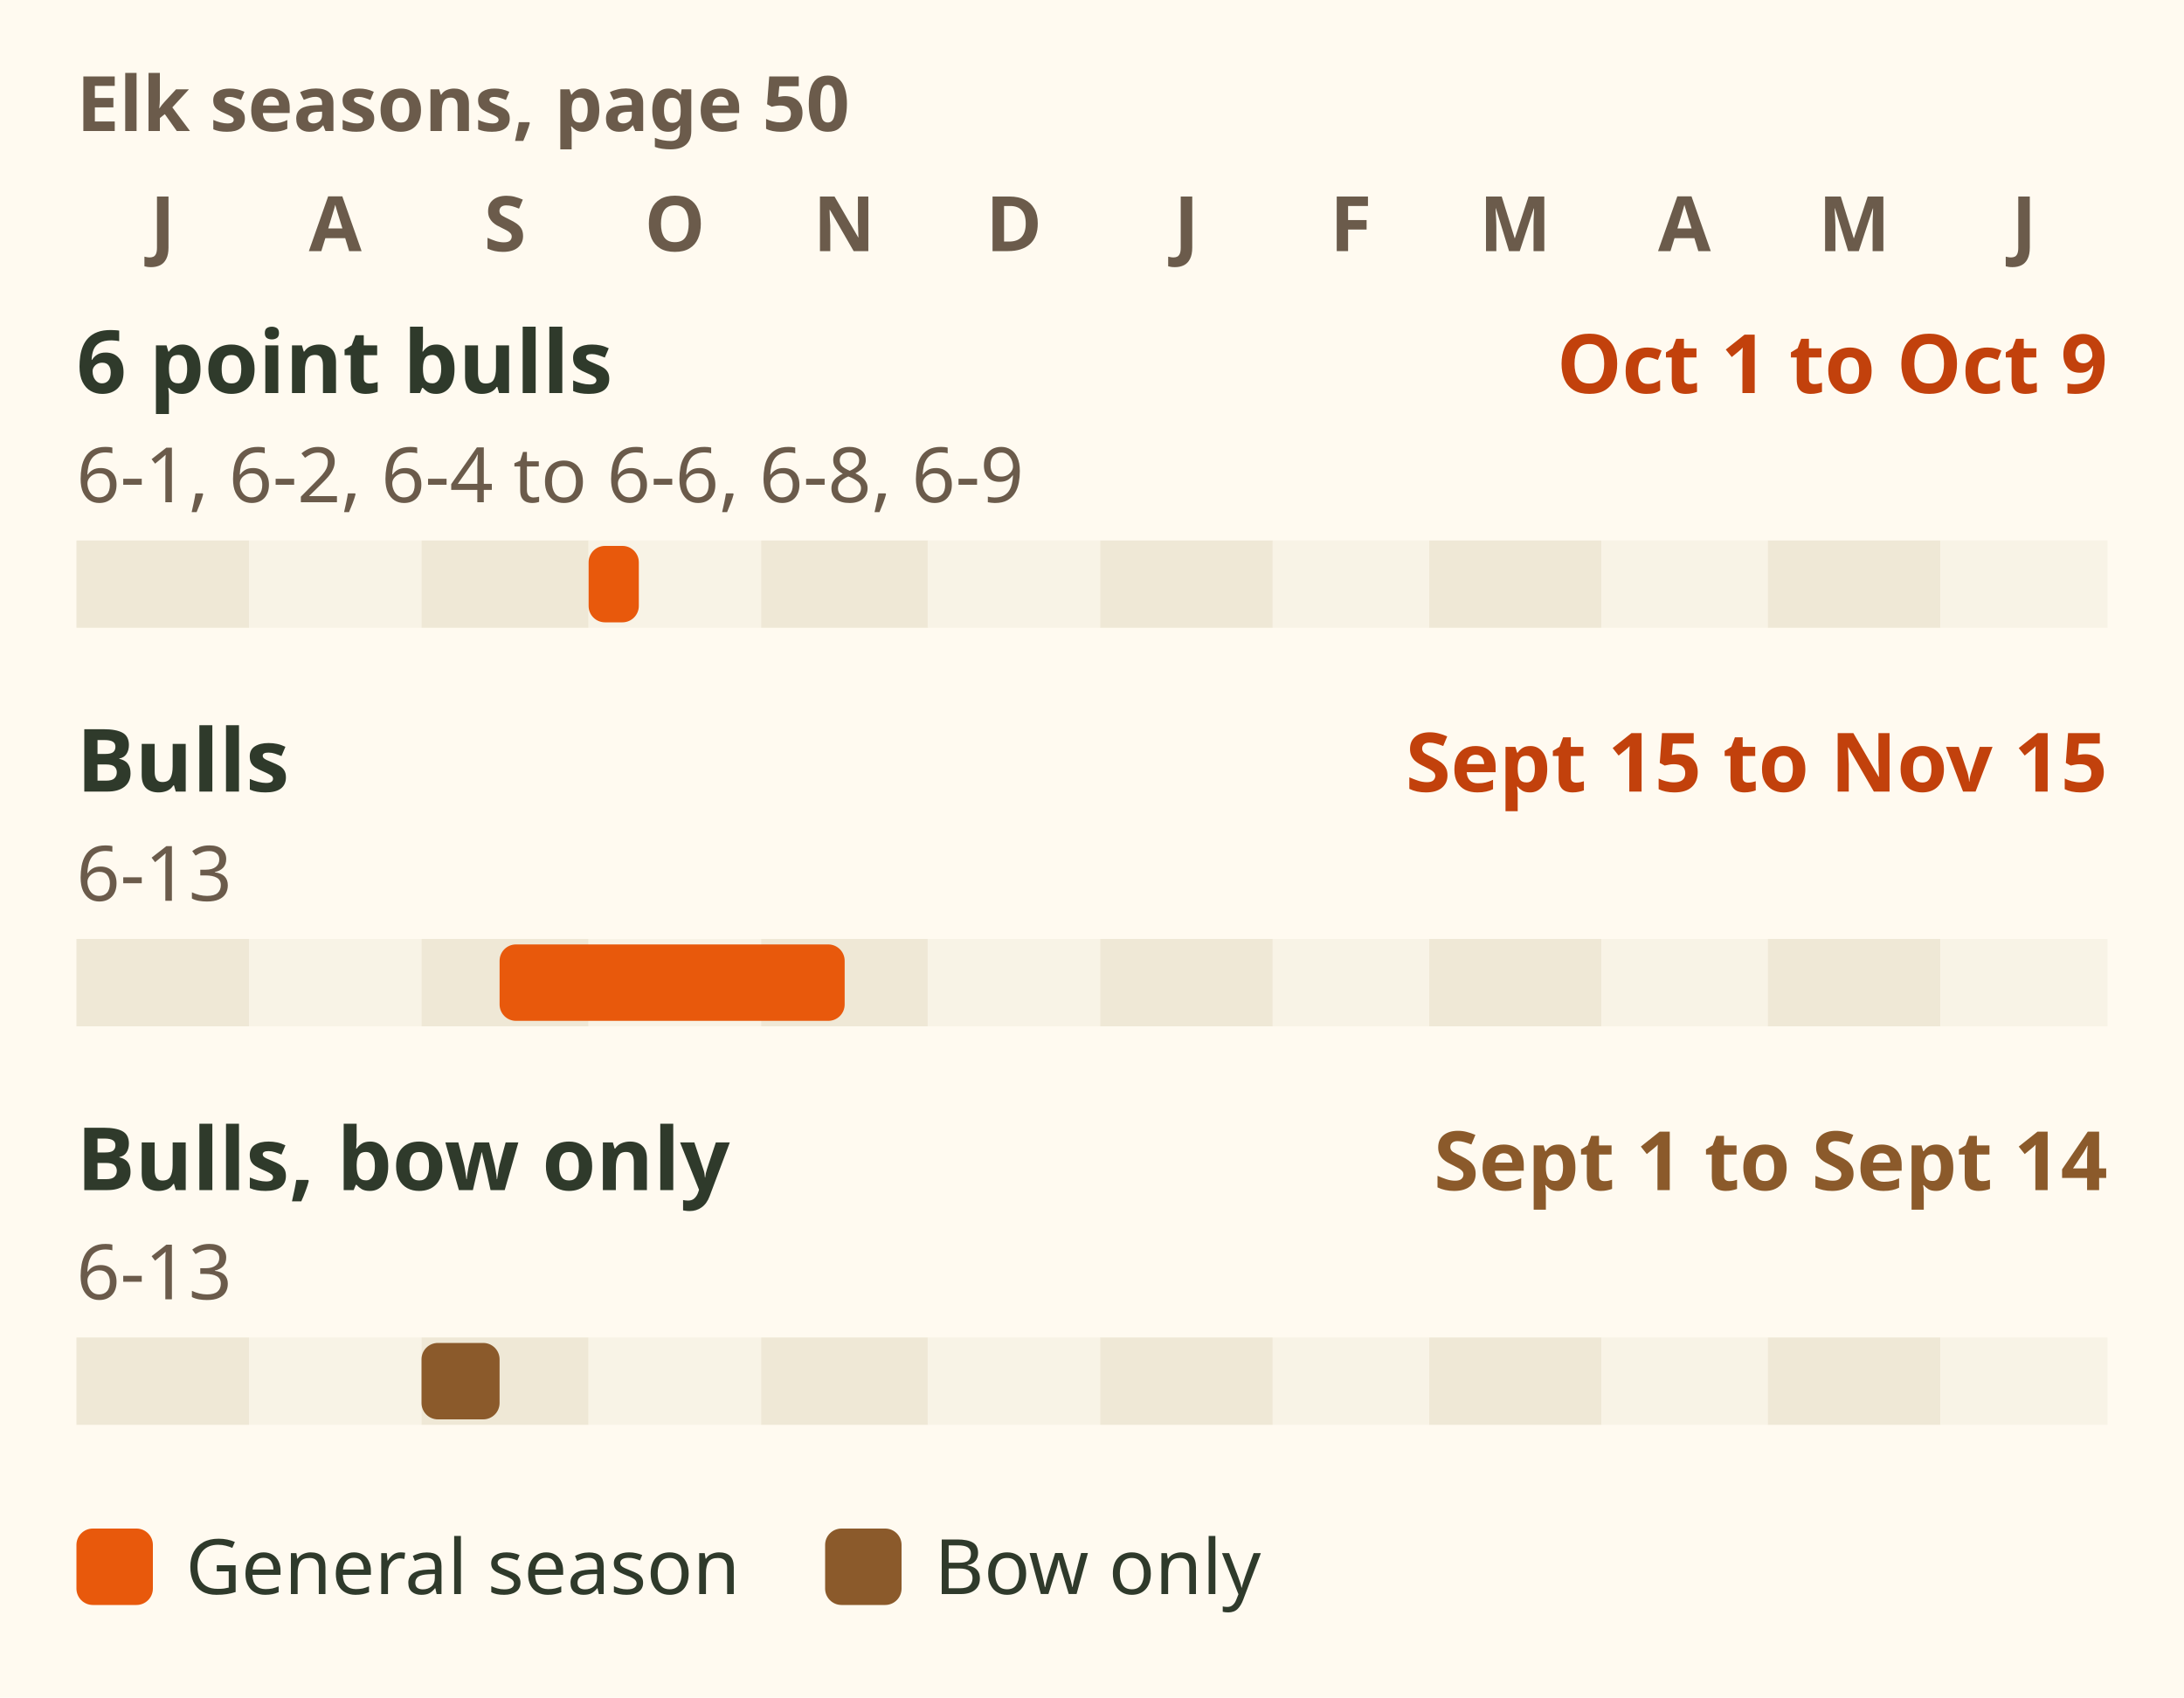
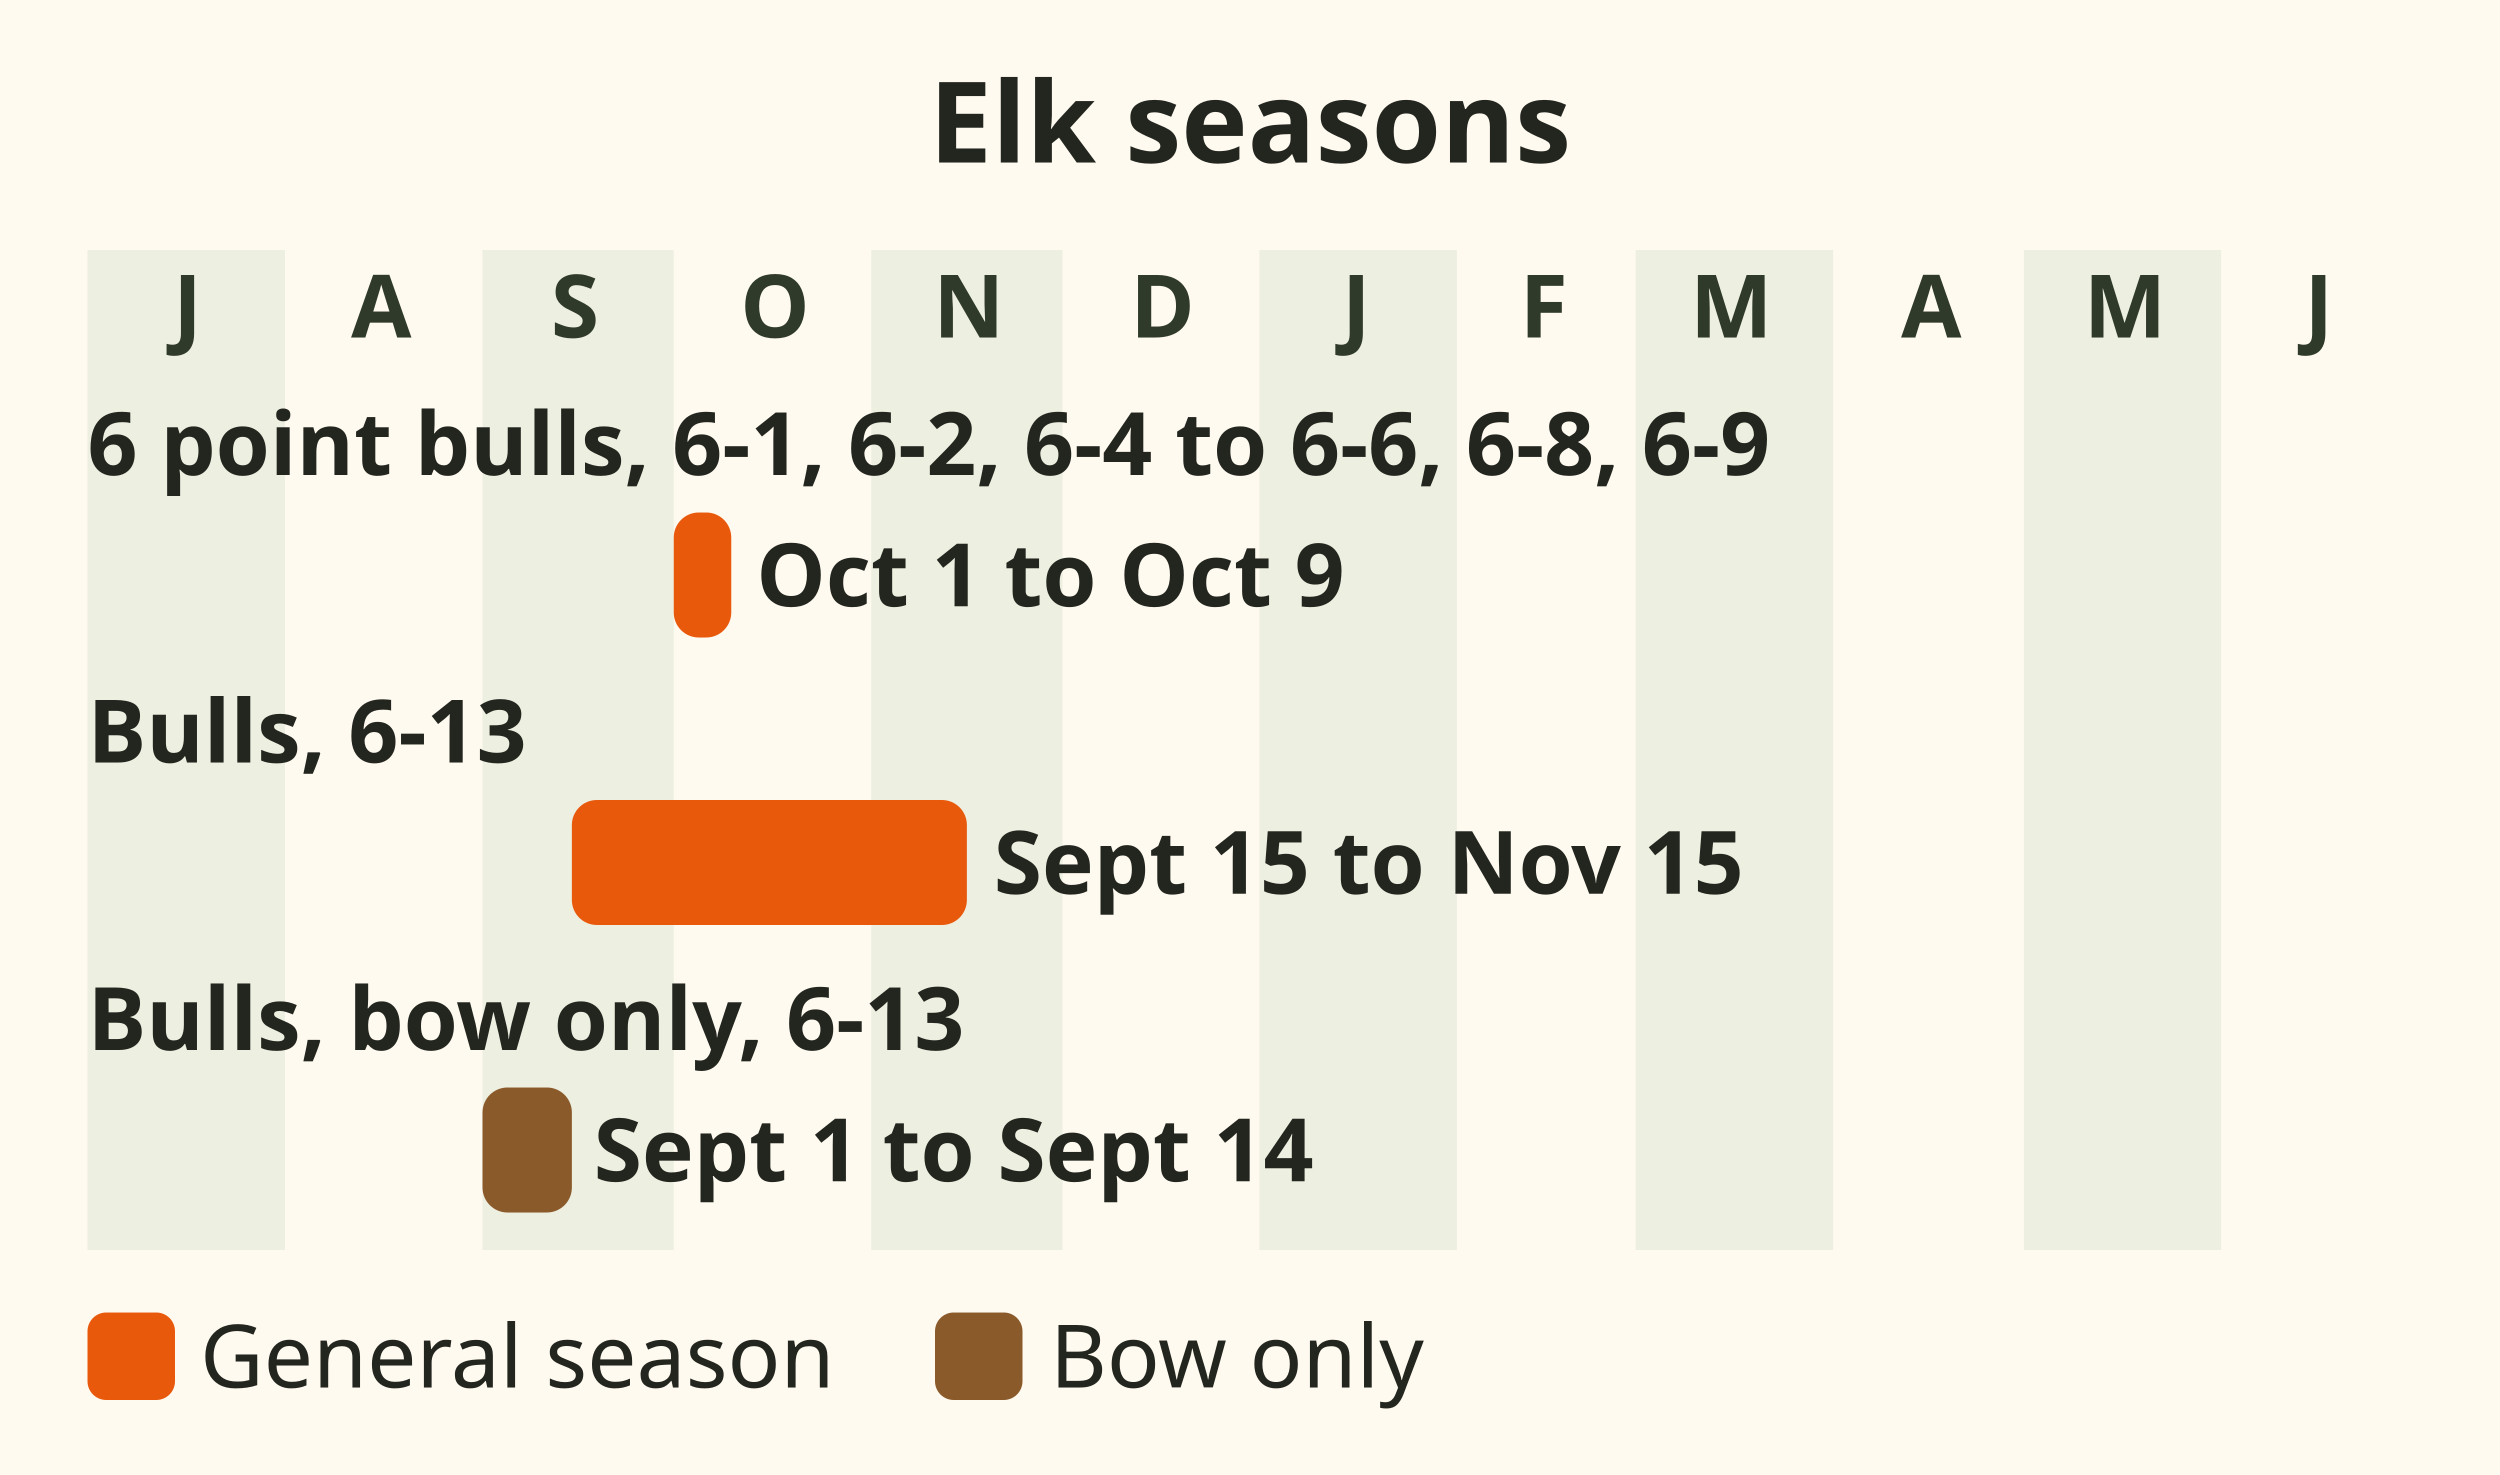
- <svg xmlns="http://www.w3.org/2000/svg" viewBox="0 0 400 311" font-family="sans-serif" role="img" aria-label="Season bars for Region 6 elk, July to June, synopsis page 50. 6 point bulls in Management Units 6-1, 6-2, 6-4 to 6-6, 6-8 and 6-9: 1 to 9 October. Bulls in 6-13: 15 September to 15 November, and bow only 1 to 14 September.">
-   <rect width="400" height="311" fill="#fffaf0" />
-   <text x="14" y="24" font-size="14" font-weight="bold" fill="#6b5b4b">Elk seasons, page 50</text>
-   <text x="29.8" y="46" font-size="14" font-weight="bold" fill="#6b5b4b" text-anchor="middle">J</text>
-   <text x="61.4" y="46" font-size="14" font-weight="bold" fill="#6b5b4b" text-anchor="middle">A</text>
-   <text x="92.5" y="46" font-size="14" font-weight="bold" fill="#6b5b4b" text-anchor="middle">S</text>
-   <text x="123.6" y="46" font-size="14" font-weight="bold" fill="#6b5b4b" text-anchor="middle">O</text>
-   <text x="154.6" y="46" font-size="14" font-weight="bold" fill="#6b5b4b" text-anchor="middle">N</text>
-   <text x="185.7" y="46" font-size="14" font-weight="bold" fill="#6b5b4b" text-anchor="middle">D</text>
-   <text x="217.3" y="46" font-size="14" font-weight="bold" fill="#6b5b4b" text-anchor="middle">J</text>
-   <text x="247.4" y="46" font-size="14" font-weight="bold" fill="#6b5b4b" text-anchor="middle">F</text>
-   <text x="277.5" y="46" font-size="14" font-weight="bold" fill="#6b5b4b" text-anchor="middle">M</text>
-   <text x="308.5" y="46" font-size="14" font-weight="bold" fill="#6b5b4b" text-anchor="middle">A</text>
-   <text x="339.6" y="46" font-size="14" font-weight="bold" fill="#6b5b4b" text-anchor="middle">M</text>
-   <text x="370.7" y="46" font-size="14" font-weight="bold" fill="#6b5b4b" text-anchor="middle">J</text>
-   <text x="14" y="72" font-size="16" font-weight="bold" fill="#2f3a2b">6 point bulls</text>
-   <text x="386" y="72" font-size="15" font-weight="bold" fill="#c2410c" text-anchor="end">Oct 1 to Oct 9</text>
-   <text x="14" y="92" font-size="14" fill="#6b5b4b">6-1, 6-2, 6-4 to 6-6, 6-8, 6-9</text>
-   <rect x="14.0" y="99" width="31.6" height="16" fill="#efe8d6" />
-   <rect x="45.6" y="99" width="31.6" height="16" fill="#f8f3e6" />
-   <rect x="77.2" y="99" width="30.6" height="16" fill="#efe8d6" />
-   <rect x="107.8" y="99" width="31.6" height="16" fill="#f8f3e6" />
-   <rect x="139.4" y="99" width="30.6" height="16" fill="#efe8d6" />
-   <rect x="169.9" y="99" width="31.6" height="16" fill="#f8f3e6" />
-   <rect x="201.5" y="99" width="31.6" height="16" fill="#efe8d6" />
-   <rect x="233.1" y="99" width="28.5" height="16" fill="#f8f3e6" />
-   <rect x="261.7" y="99" width="31.6" height="16" fill="#efe8d6" />
-   <rect x="293.3" y="99" width="30.6" height="16" fill="#f8f3e6" />
-   <rect x="323.8" y="99" width="31.6" height="16" fill="#efe8d6" />
-   <rect x="355.4" y="99" width="30.6" height="16" fill="#f8f3e6" />
-   <rect x="107.8" y="100" width="9.2" height="14" rx="3" fill="#e8590c" />
-   <text x="14" y="145" font-size="16" font-weight="bold" fill="#2f3a2b">Bulls</text>
-   <text x="386" y="145" font-size="15" font-weight="bold" fill="#c2410c" text-anchor="end">Sept 15 to Nov 15</text>
-   <text x="14" y="165" font-size="14" fill="#6b5b4b">6-13</text>
-   <rect x="14.0" y="172" width="31.6" height="16" fill="#efe8d6" />
-   <rect x="45.6" y="172" width="31.6" height="16" fill="#f8f3e6" />
-   <rect x="77.2" y="172" width="30.6" height="16" fill="#efe8d6" />
-   <rect x="107.8" y="172" width="31.6" height="16" fill="#f8f3e6" />
-   <rect x="139.4" y="172" width="30.6" height="16" fill="#efe8d6" />
-   <rect x="169.9" y="172" width="31.6" height="16" fill="#f8f3e6" />
-   <rect x="201.5" y="172" width="31.6" height="16" fill="#efe8d6" />
-   <rect x="233.1" y="172" width="28.5" height="16" fill="#f8f3e6" />
-   <rect x="261.7" y="172" width="31.6" height="16" fill="#efe8d6" />
-   <rect x="293.3" y="172" width="30.6" height="16" fill="#f8f3e6" />
-   <rect x="323.8" y="172" width="31.6" height="16" fill="#efe8d6" />
-   <rect x="355.4" y="172" width="30.6" height="16" fill="#f8f3e6" />
-   <rect x="91.5" y="173" width="63.2" height="14" rx="3" fill="#e8590c" />
-   <text x="14" y="218" font-size="16" font-weight="bold" fill="#2f3a2b">Bulls, bow only</text>
-   <text x="386" y="218" font-size="15" font-weight="bold" fill="#8b5a2b" text-anchor="end">Sept 1 to Sept 14</text>
-   <text x="14" y="238" font-size="14" fill="#6b5b4b">6-13</text>
-   <rect x="14.0" y="245" width="31.6" height="16" fill="#efe8d6" />
-   <rect x="45.6" y="245" width="31.6" height="16" fill="#f8f3e6" />
-   <rect x="77.2" y="245" width="30.6" height="16" fill="#efe8d6" />
-   <rect x="107.8" y="245" width="31.6" height="16" fill="#f8f3e6" />
-   <rect x="139.4" y="245" width="30.6" height="16" fill="#efe8d6" />
-   <rect x="169.9" y="245" width="31.6" height="16" fill="#f8f3e6" />
-   <rect x="201.5" y="245" width="31.6" height="16" fill="#efe8d6" />
-   <rect x="233.1" y="245" width="28.5" height="16" fill="#f8f3e6" />
-   <rect x="261.7" y="245" width="31.6" height="16" fill="#efe8d6" />
-   <rect x="293.3" y="245" width="30.6" height="16" fill="#f8f3e6" />
-   <rect x="323.8" y="245" width="31.6" height="16" fill="#efe8d6" />
-   <rect x="355.4" y="245" width="30.6" height="16" fill="#f8f3e6" />
-   <rect x="77.2" y="246" width="14.3" height="14" rx="3" fill="#8b5a2b" />
-   <rect x="14" y="280" width="14" height="14" rx="3" fill="#e8590c" />
-   <text x="34" y="292" font-size="14" fill="#2f3a2b">General season</text>
-   <rect x="151.12" y="280" width="14" height="14" rx="3" fill="#8b5a2b" />
-   <text x="171.12" y="292" font-size="14" fill="#2f3a2b">Bow only</text>
+ <svg xmlns="http://www.w3.org/2000/svg" viewBox="0 0 400 236" role="img" aria-label="Bar chart of Region 6 elk seasons. 6 point bulls in 6-1, 6-2, 6-4 to 6-6, 6-8 and 6-9: 1 to 9 October. Bulls in 6-13: 15 September to 15 November, and bow only 1 to 14 September." font-family="sans-serif">
+   <rect x="0" y="0" width="400" height="236" fill="#fffaf0" />
+   <text x="200" y="26" font-size="18" fill="#23261f" text-anchor="middle" font-weight="bold">Elk seasons</text>
+   <rect x="14.0" y="40" width="31.6" height="160" fill="#dfe6d3" opacity=".55" />
+   <text x="30" y="54" font-size="14" fill="#2f3a2b" text-anchor="middle" font-weight="bold">J</text>
+   <text x="61" y="54" font-size="14" fill="#2f3a2b" text-anchor="middle" font-weight="bold">A</text>
+   <rect x="77.2" y="40" width="30.6" height="160" fill="#dfe6d3" opacity=".55" />
+   <text x="92" y="54" font-size="14" fill="#2f3a2b" text-anchor="middle" font-weight="bold">S</text>
+   <text x="124" y="54" font-size="14" fill="#2f3a2b" text-anchor="middle" font-weight="bold">O</text>
+   <rect x="139.4" y="40" width="30.6" height="160" fill="#dfe6d3" opacity=".55" />
+   <text x="155" y="54" font-size="14" fill="#2f3a2b" text-anchor="middle" font-weight="bold">N</text>
+   <text x="186" y="54" font-size="14" fill="#2f3a2b" text-anchor="middle" font-weight="bold">D</text>
+   <rect x="201.5" y="40" width="31.6" height="160" fill="#dfe6d3" opacity=".55" />
+   <text x="217" y="54" font-size="14" fill="#2f3a2b" text-anchor="middle" font-weight="bold">J</text>
+   <text x="247" y="54" font-size="14" fill="#2f3a2b" text-anchor="middle" font-weight="bold">F</text>
+   <rect x="261.7" y="40" width="31.6" height="160" fill="#dfe6d3" opacity=".55" />
+   <text x="277" y="54" font-size="14" fill="#2f3a2b" text-anchor="middle" font-weight="bold">M</text>
+   <text x="309" y="54" font-size="14" fill="#2f3a2b" text-anchor="middle" font-weight="bold">A</text>
+   <rect x="323.8" y="40" width="31.6" height="160" fill="#dfe6d3" opacity=".55" />
+   <text x="340" y="54" font-size="14" fill="#2f3a2b" text-anchor="middle" font-weight="bold">M</text>
+   <text x="371" y="54" font-size="14" fill="#2f3a2b" text-anchor="middle" font-weight="bold">J</text>
+   <text x="14" y="76" font-size="14" fill="#23261f" text-anchor="start" font-weight="bold">6 point bulls, 6-1, 6-2, 6-4 to 6-6, 6-8, 6-9</text>
+   <rect x="107.8" y="82" width="9.2" height="20" rx="4" fill="#e8590c" />
+   <text x="121" y="97" font-size="14" fill="#23261f" text-anchor="start" font-weight="bold">Oct 1 to Oct 9</text>
+   <text x="14" y="122" font-size="14" fill="#23261f" text-anchor="start" font-weight="bold">Bulls, 6-13</text>
+   <rect x="91.5" y="128" width="63.2" height="20" rx="4" fill="#e8590c" />
+   <text x="159" y="143" font-size="14" fill="#23261f" text-anchor="start" font-weight="bold">Sept 15 to Nov 15</text>
+   <text x="14" y="168" font-size="14" fill="#23261f" text-anchor="start" font-weight="bold">Bulls, bow only, 6-13</text>
+   <rect x="77.2" y="174" width="14.3" height="20" rx="4" fill="#8b5a2b" />
+   <text x="95" y="189" font-size="14" fill="#23261f" text-anchor="start" font-weight="bold">Sept 1 to Sept 14</text>
+   <rect x="14" y="210" width="14" height="14" rx="3" fill="#e8590c" />
+   <text x="32" y="222" font-size="14" fill="#23261f" text-anchor="start">General season</text>
+   <rect x="149.6" y="210" width="14" height="14" rx="3" fill="#8b5a2b" />
+   <text x="168" y="222" font-size="14" fill="#23261f" text-anchor="start">Bow only</text>
</svg>
